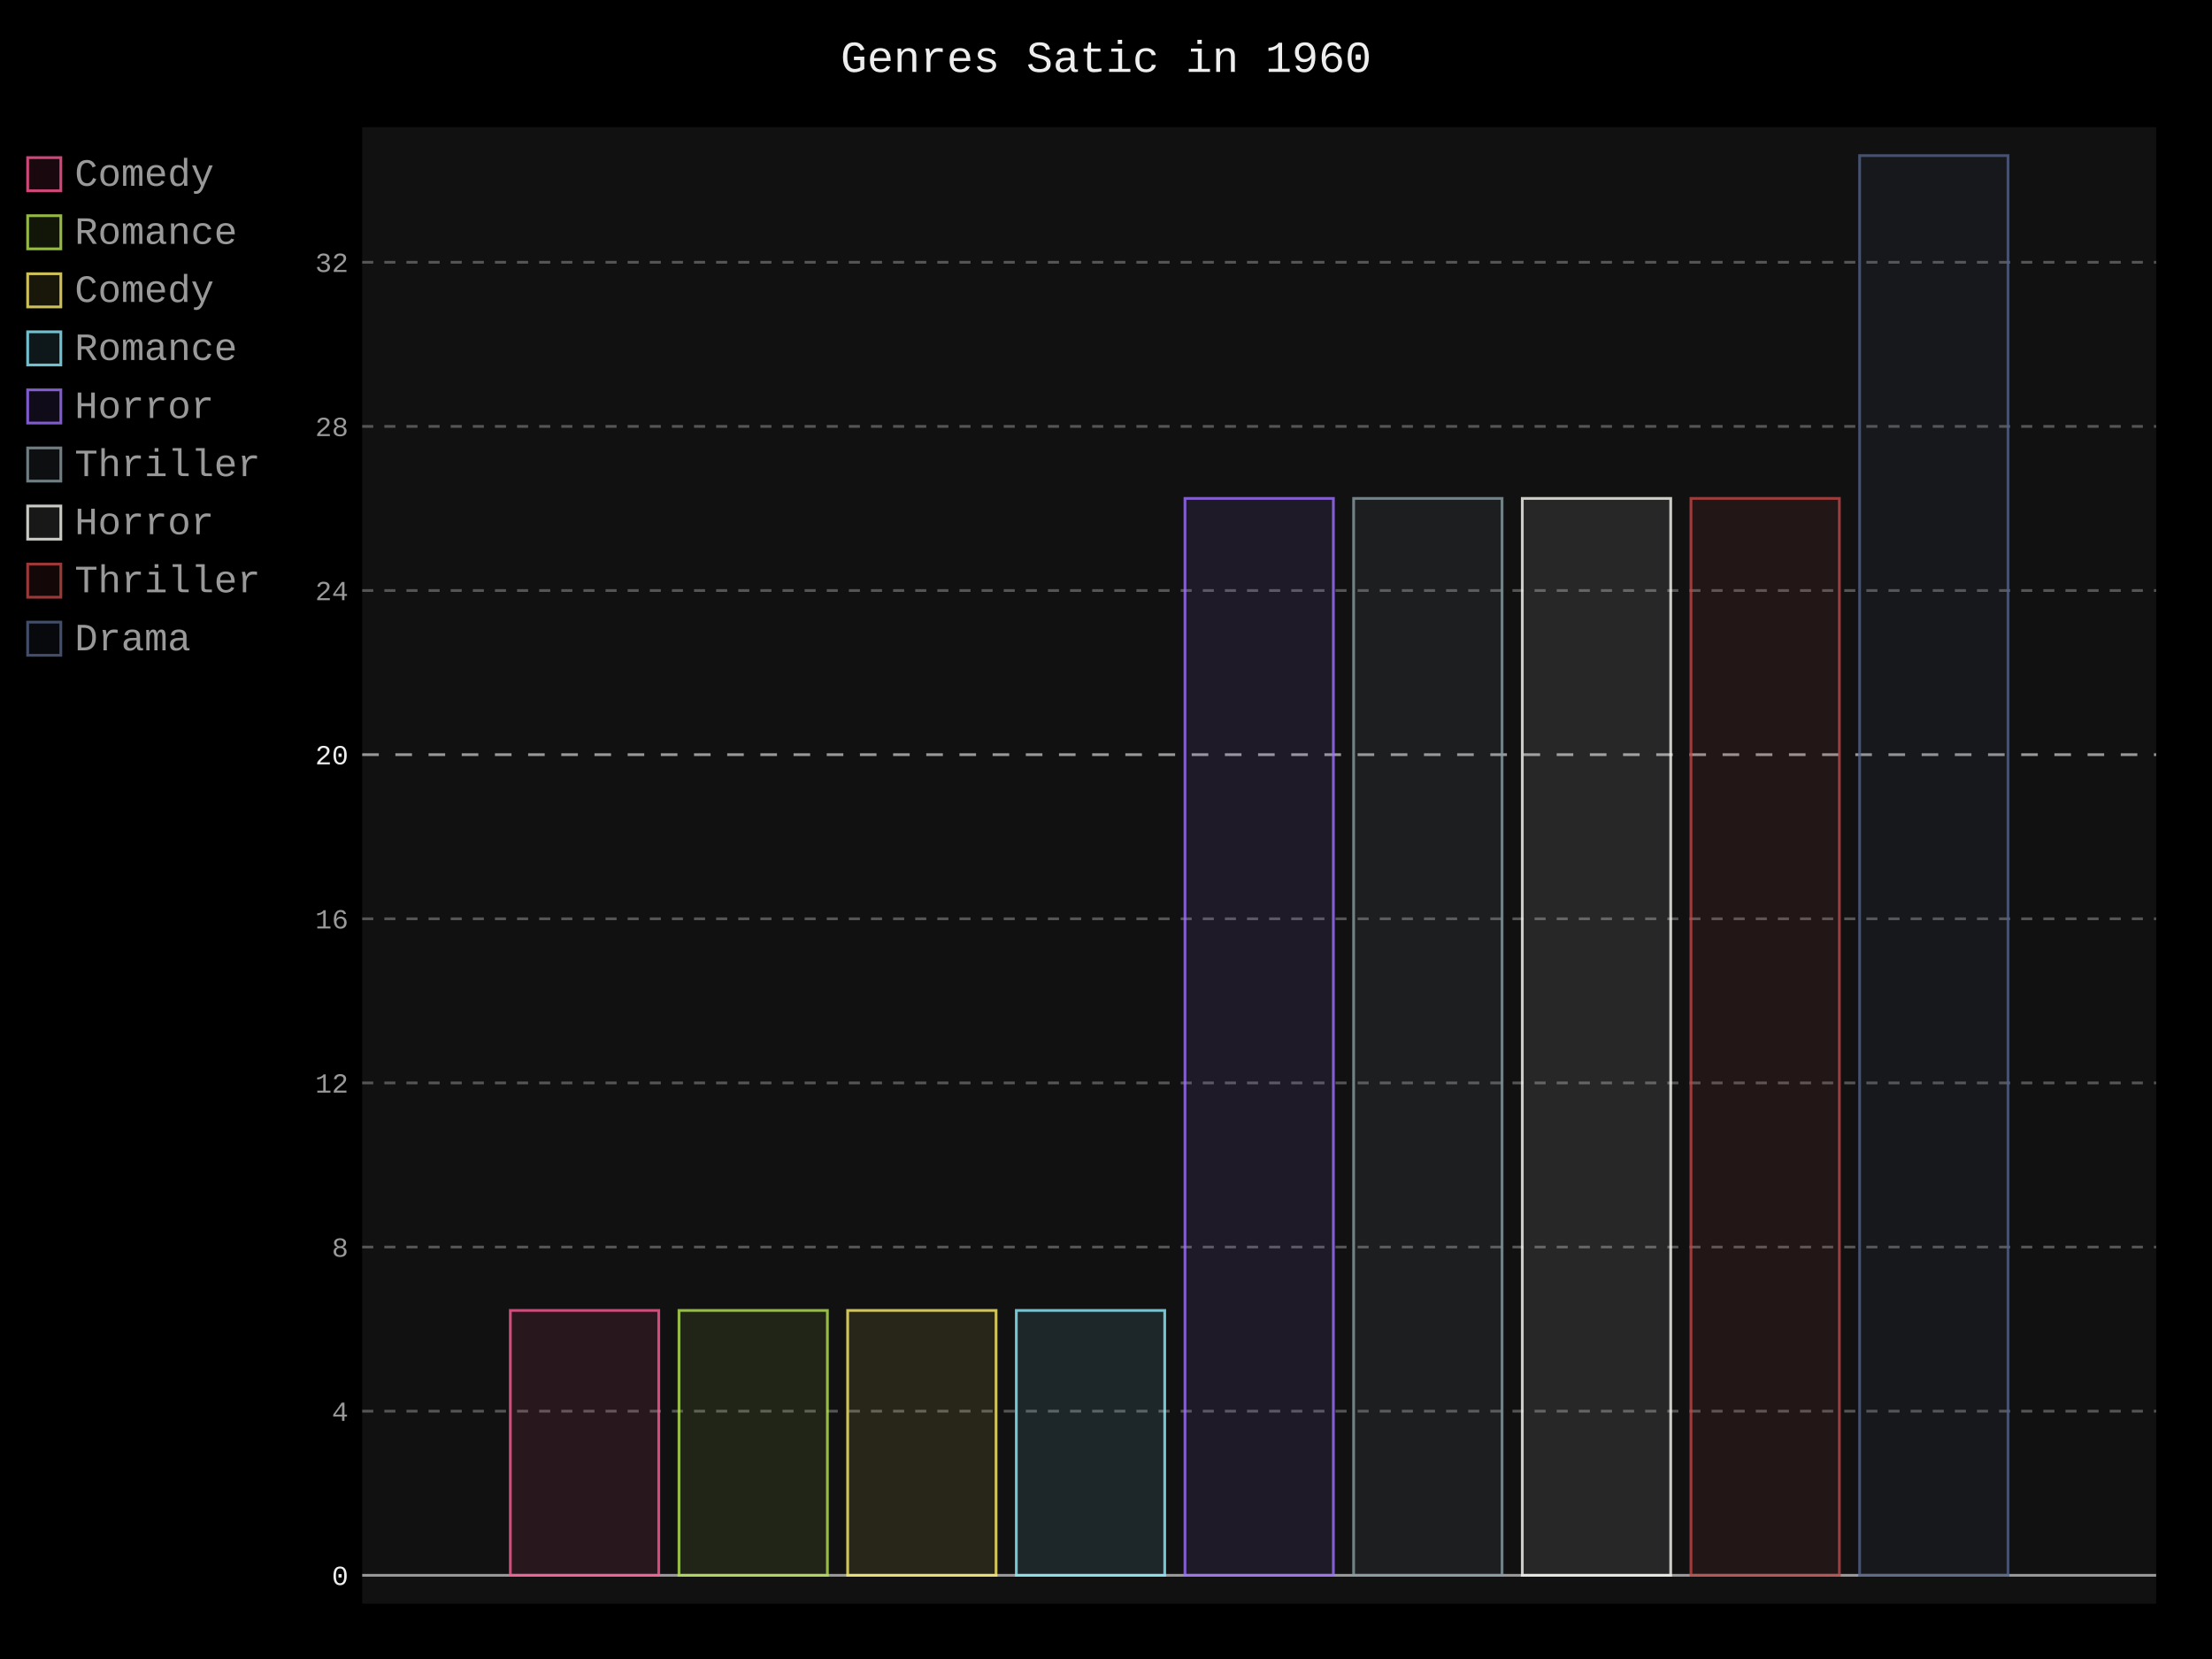
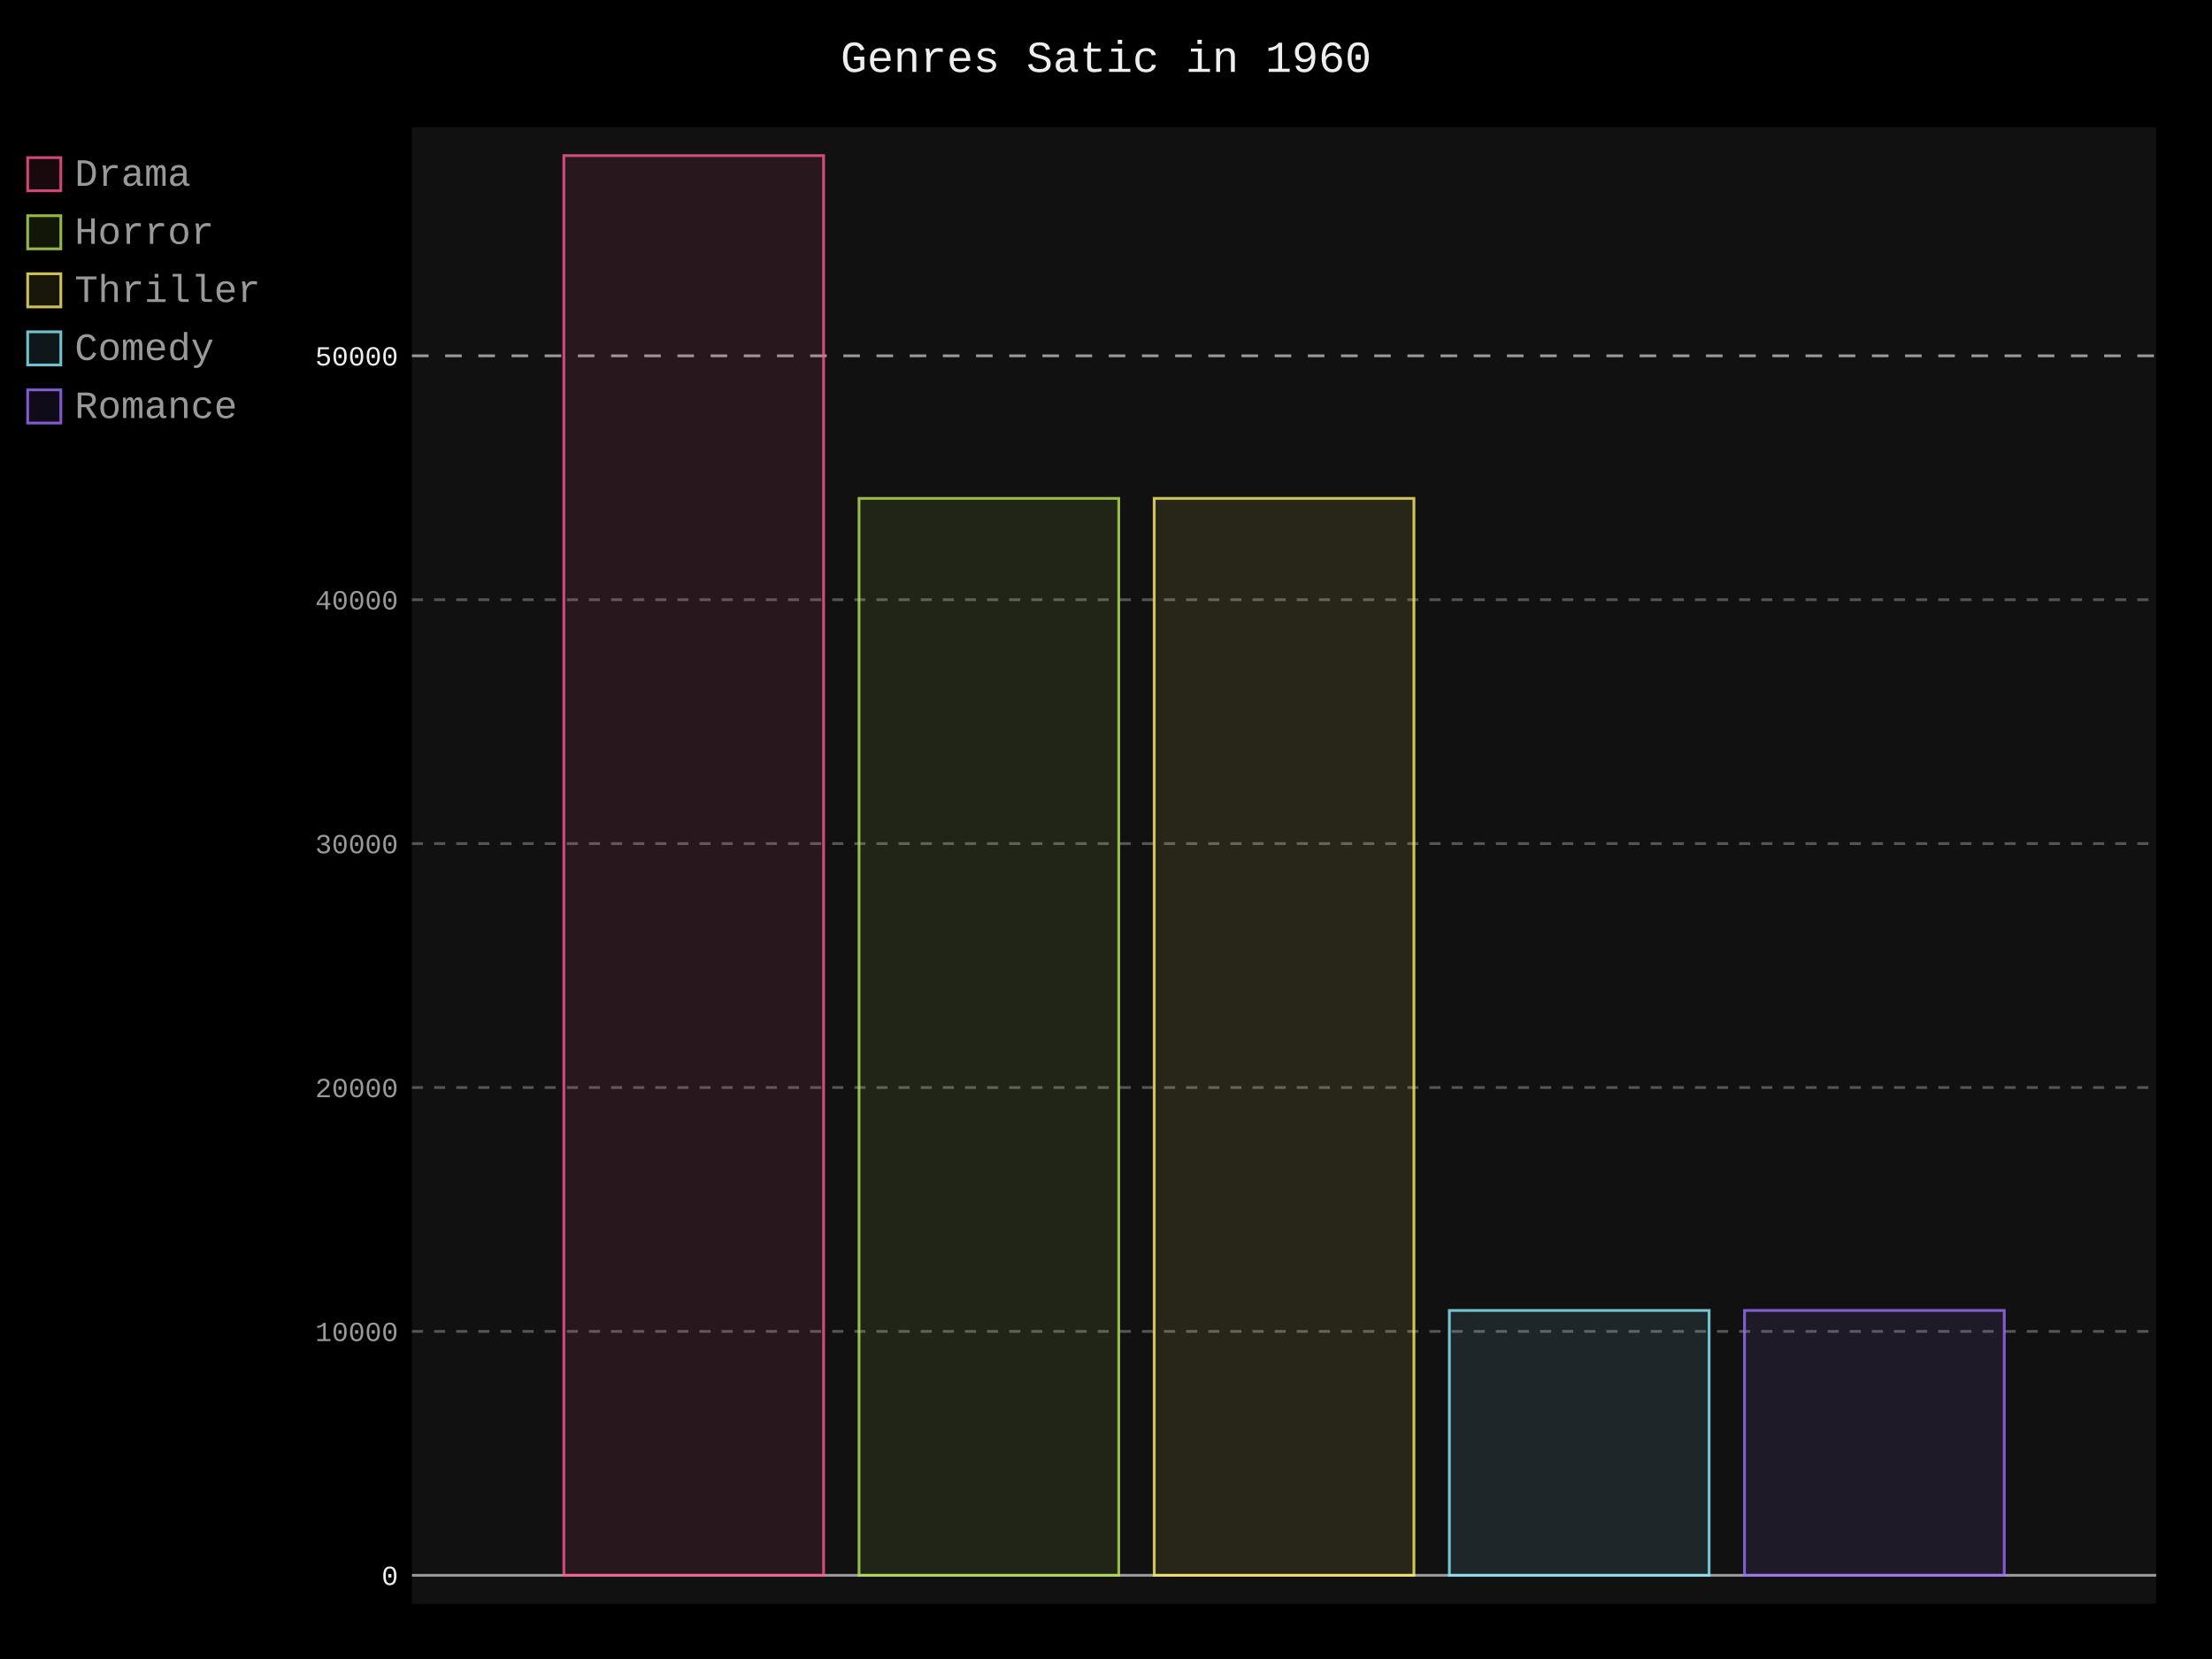
- <svg xmlns="http://www.w3.org/2000/svg" class="pygal-chart" id="chart-2260867f-5100-4485-b732-17dd644429ab" viewBox="0 0 800 600">
+ <svg xmlns="http://www.w3.org/2000/svg" class="pygal-chart" id="chart-4fc7be03-99d4-45f8-9e34-535110601f84" viewBox="0 0 800 600">
  <defs>
-     <style type="text/css">#chart-2260867f-5100-4485-b732-17dd644429ab{-webkit-user-select:none;-webkit-font-smoothing:antialiased;font-family:Consolas,"Liberation Mono",Menlo,Courier,monospace}#chart-2260867f-5100-4485-b732-17dd644429ab .title{font-family:Consolas,"Liberation Mono",Menlo,Courier,monospace;font-size:16px}#chart-2260867f-5100-4485-b732-17dd644429ab .legends .legend text{font-family:Consolas,"Liberation Mono",Menlo,Courier,monospace;font-size:14px}#chart-2260867f-5100-4485-b732-17dd644429ab .axis text{font-family:Consolas,"Liberation Mono",Menlo,Courier,monospace;font-size:10px}#chart-2260867f-5100-4485-b732-17dd644429ab .axis text.major{font-family:Consolas,"Liberation Mono",Menlo,Courier,monospace;font-size:10px}#chart-2260867f-5100-4485-b732-17dd644429ab .text-overlay text.value{font-family:Consolas,"Liberation Mono",Menlo,Courier,monospace;font-size:16px}#chart-2260867f-5100-4485-b732-17dd644429ab .text-overlay text.label{font-family:Consolas,"Liberation Mono",Menlo,Courier,monospace;font-size:10px}#chart-2260867f-5100-4485-b732-17dd644429ab .tooltip{font-family:Consolas,"Liberation Mono",Menlo,Courier,monospace;font-size:14px}#chart-2260867f-5100-4485-b732-17dd644429ab text.no_data{font-family:Consolas,"Liberation Mono",Menlo,Courier,monospace;font-size:64px}
- #chart-2260867f-5100-4485-b732-17dd644429ab{background-color:black}#chart-2260867f-5100-4485-b732-17dd644429ab path,#chart-2260867f-5100-4485-b732-17dd644429ab line,#chart-2260867f-5100-4485-b732-17dd644429ab rect,#chart-2260867f-5100-4485-b732-17dd644429ab circle{-webkit-transition:1s ease-out;-moz-transition:1s ease-out;transition:1s ease-out}#chart-2260867f-5100-4485-b732-17dd644429ab .graph &gt; .background{fill:black}#chart-2260867f-5100-4485-b732-17dd644429ab .plot &gt; .background{fill:#111}#chart-2260867f-5100-4485-b732-17dd644429ab .graph{fill:#999}#chart-2260867f-5100-4485-b732-17dd644429ab text.no_data{fill:#eee}#chart-2260867f-5100-4485-b732-17dd644429ab .title{fill:#eee}#chart-2260867f-5100-4485-b732-17dd644429ab .legends .legend text{fill:#999}#chart-2260867f-5100-4485-b732-17dd644429ab .legends .legend:hover text{fill:#eee}#chart-2260867f-5100-4485-b732-17dd644429ab .axis .line{stroke:#eee}#chart-2260867f-5100-4485-b732-17dd644429ab .axis .guide.line{stroke:#555}#chart-2260867f-5100-4485-b732-17dd644429ab .axis .major.line{stroke:#999}#chart-2260867f-5100-4485-b732-17dd644429ab .axis text.major{fill:#eee}#chart-2260867f-5100-4485-b732-17dd644429ab .axis.y .guides:hover .guide.line,#chart-2260867f-5100-4485-b732-17dd644429ab .line-graph .axis.x .guides:hover .guide.line,#chart-2260867f-5100-4485-b732-17dd644429ab .stackedline-graph .axis.x .guides:hover .guide.line,#chart-2260867f-5100-4485-b732-17dd644429ab .xy-graph .axis.x .guides:hover .guide.line{stroke:#eee}#chart-2260867f-5100-4485-b732-17dd644429ab .axis .guides:hover text{fill:#eee}#chart-2260867f-5100-4485-b732-17dd644429ab .reactive{fill-opacity:.1;stroke-opacity:.8}#chart-2260867f-5100-4485-b732-17dd644429ab .ci{stroke:#999}#chart-2260867f-5100-4485-b732-17dd644429ab .reactive.active,#chart-2260867f-5100-4485-b732-17dd644429ab .active .reactive{fill-opacity:.75;stroke-opacity:.9;stroke-width:4}#chart-2260867f-5100-4485-b732-17dd644429ab .ci .reactive.active{stroke-width:1.5}#chart-2260867f-5100-4485-b732-17dd644429ab .series text{fill:#eee}#chart-2260867f-5100-4485-b732-17dd644429ab .tooltip rect{fill:#111;stroke:#eee;-webkit-transition:opacity 1s ease-out;-moz-transition:opacity 1s ease-out;transition:opacity 1s ease-out}#chart-2260867f-5100-4485-b732-17dd644429ab .tooltip .label{fill:#999}#chart-2260867f-5100-4485-b732-17dd644429ab .tooltip .label{fill:#999}#chart-2260867f-5100-4485-b732-17dd644429ab .tooltip .legend{font-size:.8em;fill:#555}#chart-2260867f-5100-4485-b732-17dd644429ab .tooltip .x_label{font-size:.6em;fill:#eee}#chart-2260867f-5100-4485-b732-17dd644429ab .tooltip .xlink{font-size:.5em;text-decoration:underline}#chart-2260867f-5100-4485-b732-17dd644429ab .tooltip .value{font-size:1.5em}#chart-2260867f-5100-4485-b732-17dd644429ab .bound{font-size:.5em}#chart-2260867f-5100-4485-b732-17dd644429ab .max-value{font-size:.75em;fill:#555}#chart-2260867f-5100-4485-b732-17dd644429ab .map-element{fill:#111;stroke:#555 !important}#chart-2260867f-5100-4485-b732-17dd644429ab .map-element .reactive{fill-opacity:inherit;stroke-opacity:inherit}#chart-2260867f-5100-4485-b732-17dd644429ab .color-0,#chart-2260867f-5100-4485-b732-17dd644429ab .color-0 a:visited{stroke:#ff5995;fill:#ff5995}#chart-2260867f-5100-4485-b732-17dd644429ab .color-1,#chart-2260867f-5100-4485-b732-17dd644429ab .color-1 a:visited{stroke:#b6e354;fill:#b6e354}#chart-2260867f-5100-4485-b732-17dd644429ab .color-2,#chart-2260867f-5100-4485-b732-17dd644429ab .color-2 a:visited{stroke:#feed6c;fill:#feed6c}#chart-2260867f-5100-4485-b732-17dd644429ab .color-3,#chart-2260867f-5100-4485-b732-17dd644429ab .color-3 a:visited{stroke:#8cedff;fill:#8cedff}#chart-2260867f-5100-4485-b732-17dd644429ab .color-4,#chart-2260867f-5100-4485-b732-17dd644429ab .color-4 a:visited{stroke:#9e6ffe;fill:#9e6ffe}#chart-2260867f-5100-4485-b732-17dd644429ab .color-5,#chart-2260867f-5100-4485-b732-17dd644429ab .color-5 a:visited{stroke:#899ca1;fill:#899ca1}#chart-2260867f-5100-4485-b732-17dd644429ab .color-6,#chart-2260867f-5100-4485-b732-17dd644429ab .color-6 a:visited{stroke:#f8f8f2;fill:#f8f8f2}#chart-2260867f-5100-4485-b732-17dd644429ab .color-7,#chart-2260867f-5100-4485-b732-17dd644429ab .color-7 a:visited{stroke:#bf4646;fill:#bf4646}#chart-2260867f-5100-4485-b732-17dd644429ab .color-8,#chart-2260867f-5100-4485-b732-17dd644429ab .color-8 a:visited{stroke:#516083;fill:#516083}#chart-2260867f-5100-4485-b732-17dd644429ab .text-overlay .color-0 text{fill:black}#chart-2260867f-5100-4485-b732-17dd644429ab .text-overlay .color-1 text{fill:black}#chart-2260867f-5100-4485-b732-17dd644429ab .text-overlay .color-2 text{fill:black}#chart-2260867f-5100-4485-b732-17dd644429ab .text-overlay .color-3 text{fill:black}#chart-2260867f-5100-4485-b732-17dd644429ab .text-overlay .color-4 text{fill:black}#chart-2260867f-5100-4485-b732-17dd644429ab .text-overlay .color-5 text{fill:black}#chart-2260867f-5100-4485-b732-17dd644429ab .text-overlay .color-6 text{fill:black}#chart-2260867f-5100-4485-b732-17dd644429ab .text-overlay .color-7 text{fill:black}#chart-2260867f-5100-4485-b732-17dd644429ab .text-overlay .color-8 text{fill:black}
- #chart-2260867f-5100-4485-b732-17dd644429ab text.no_data{text-anchor:middle}#chart-2260867f-5100-4485-b732-17dd644429ab .guide.line{fill:none}#chart-2260867f-5100-4485-b732-17dd644429ab .centered{text-anchor:middle}#chart-2260867f-5100-4485-b732-17dd644429ab .title{text-anchor:middle}#chart-2260867f-5100-4485-b732-17dd644429ab .legends .legend text{fill-opacity:1}#chart-2260867f-5100-4485-b732-17dd644429ab .axis.x text{text-anchor:middle}#chart-2260867f-5100-4485-b732-17dd644429ab .axis.x:not(.web) text[transform]{text-anchor:start}#chart-2260867f-5100-4485-b732-17dd644429ab .axis.x:not(.web) text[transform].backwards{text-anchor:end}#chart-2260867f-5100-4485-b732-17dd644429ab .axis.y text{text-anchor:end}#chart-2260867f-5100-4485-b732-17dd644429ab .axis.y text[transform].backwards{text-anchor:start}#chart-2260867f-5100-4485-b732-17dd644429ab .axis.y2 text{text-anchor:start}#chart-2260867f-5100-4485-b732-17dd644429ab .axis.y2 text[transform].backwards{text-anchor:end}#chart-2260867f-5100-4485-b732-17dd644429ab .axis .guide.line{stroke-dasharray:4,4}#chart-2260867f-5100-4485-b732-17dd644429ab .axis .major.guide.line{stroke-dasharray:6,6}#chart-2260867f-5100-4485-b732-17dd644429ab .horizontal .axis.y .guide.line,#chart-2260867f-5100-4485-b732-17dd644429ab .horizontal .axis.y2 .guide.line,#chart-2260867f-5100-4485-b732-17dd644429ab .vertical .axis.x .guide.line{opacity:0}#chart-2260867f-5100-4485-b732-17dd644429ab .horizontal .axis.always_show .guide.line,#chart-2260867f-5100-4485-b732-17dd644429ab .vertical .axis.always_show .guide.line{opacity:1 !important}#chart-2260867f-5100-4485-b732-17dd644429ab .axis.y .guides:hover .guide.line,#chart-2260867f-5100-4485-b732-17dd644429ab .axis.y2 .guides:hover .guide.line,#chart-2260867f-5100-4485-b732-17dd644429ab .axis.x .guides:hover .guide.line{opacity:1}#chart-2260867f-5100-4485-b732-17dd644429ab .axis .guides:hover text{opacity:1}#chart-2260867f-5100-4485-b732-17dd644429ab .nofill{fill:none}#chart-2260867f-5100-4485-b732-17dd644429ab .subtle-fill{fill-opacity:.2}#chart-2260867f-5100-4485-b732-17dd644429ab .dot{stroke-width:1px;fill-opacity:1}#chart-2260867f-5100-4485-b732-17dd644429ab .dot.active{stroke-width:5px}#chart-2260867f-5100-4485-b732-17dd644429ab .dot.negative{fill:transparent}#chart-2260867f-5100-4485-b732-17dd644429ab text,#chart-2260867f-5100-4485-b732-17dd644429ab tspan{stroke:none !important}#chart-2260867f-5100-4485-b732-17dd644429ab .series text.active{opacity:1}#chart-2260867f-5100-4485-b732-17dd644429ab .tooltip rect{fill-opacity:.95;stroke-width:.5}#chart-2260867f-5100-4485-b732-17dd644429ab .tooltip text{fill-opacity:1}#chart-2260867f-5100-4485-b732-17dd644429ab .showable{visibility:hidden}#chart-2260867f-5100-4485-b732-17dd644429ab .showable.shown{visibility:visible}#chart-2260867f-5100-4485-b732-17dd644429ab .gauge-background{fill:rgba(229,229,229,1);stroke:none}#chart-2260867f-5100-4485-b732-17dd644429ab .bg-lines{stroke:black;stroke-width:2px}</style>
+     <style type="text/css">#chart-4fc7be03-99d4-45f8-9e34-535110601f84{-webkit-user-select:none;-webkit-font-smoothing:antialiased;font-family:Consolas,"Liberation Mono",Menlo,Courier,monospace}#chart-4fc7be03-99d4-45f8-9e34-535110601f84 .title{font-family:Consolas,"Liberation Mono",Menlo,Courier,monospace;font-size:16px}#chart-4fc7be03-99d4-45f8-9e34-535110601f84 .legends .legend text{font-family:Consolas,"Liberation Mono",Menlo,Courier,monospace;font-size:14px}#chart-4fc7be03-99d4-45f8-9e34-535110601f84 .axis text{font-family:Consolas,"Liberation Mono",Menlo,Courier,monospace;font-size:10px}#chart-4fc7be03-99d4-45f8-9e34-535110601f84 .axis text.major{font-family:Consolas,"Liberation Mono",Menlo,Courier,monospace;font-size:10px}#chart-4fc7be03-99d4-45f8-9e34-535110601f84 .text-overlay text.value{font-family:Consolas,"Liberation Mono",Menlo,Courier,monospace;font-size:16px}#chart-4fc7be03-99d4-45f8-9e34-535110601f84 .text-overlay text.label{font-family:Consolas,"Liberation Mono",Menlo,Courier,monospace;font-size:10px}#chart-4fc7be03-99d4-45f8-9e34-535110601f84 .tooltip{font-family:Consolas,"Liberation Mono",Menlo,Courier,monospace;font-size:14px}#chart-4fc7be03-99d4-45f8-9e34-535110601f84 text.no_data{font-family:Consolas,"Liberation Mono",Menlo,Courier,monospace;font-size:64px}
+ #chart-4fc7be03-99d4-45f8-9e34-535110601f84{background-color:black}#chart-4fc7be03-99d4-45f8-9e34-535110601f84 path,#chart-4fc7be03-99d4-45f8-9e34-535110601f84 line,#chart-4fc7be03-99d4-45f8-9e34-535110601f84 rect,#chart-4fc7be03-99d4-45f8-9e34-535110601f84 circle{-webkit-transition:1s ease-out;-moz-transition:1s ease-out;transition:1s ease-out}#chart-4fc7be03-99d4-45f8-9e34-535110601f84 .graph &gt; .background{fill:black}#chart-4fc7be03-99d4-45f8-9e34-535110601f84 .plot &gt; .background{fill:#111}#chart-4fc7be03-99d4-45f8-9e34-535110601f84 .graph{fill:#999}#chart-4fc7be03-99d4-45f8-9e34-535110601f84 text.no_data{fill:#eee}#chart-4fc7be03-99d4-45f8-9e34-535110601f84 .title{fill:#eee}#chart-4fc7be03-99d4-45f8-9e34-535110601f84 .legends .legend text{fill:#999}#chart-4fc7be03-99d4-45f8-9e34-535110601f84 .legends .legend:hover text{fill:#eee}#chart-4fc7be03-99d4-45f8-9e34-535110601f84 .axis .line{stroke:#eee}#chart-4fc7be03-99d4-45f8-9e34-535110601f84 .axis .guide.line{stroke:#555}#chart-4fc7be03-99d4-45f8-9e34-535110601f84 .axis .major.line{stroke:#999}#chart-4fc7be03-99d4-45f8-9e34-535110601f84 .axis text.major{fill:#eee}#chart-4fc7be03-99d4-45f8-9e34-535110601f84 .axis.y .guides:hover .guide.line,#chart-4fc7be03-99d4-45f8-9e34-535110601f84 .line-graph .axis.x .guides:hover .guide.line,#chart-4fc7be03-99d4-45f8-9e34-535110601f84 .stackedline-graph .axis.x .guides:hover .guide.line,#chart-4fc7be03-99d4-45f8-9e34-535110601f84 .xy-graph .axis.x .guides:hover .guide.line{stroke:#eee}#chart-4fc7be03-99d4-45f8-9e34-535110601f84 .axis .guides:hover text{fill:#eee}#chart-4fc7be03-99d4-45f8-9e34-535110601f84 .reactive{fill-opacity:.1;stroke-opacity:.8}#chart-4fc7be03-99d4-45f8-9e34-535110601f84 .ci{stroke:#999}#chart-4fc7be03-99d4-45f8-9e34-535110601f84 .reactive.active,#chart-4fc7be03-99d4-45f8-9e34-535110601f84 .active .reactive{fill-opacity:.75;stroke-opacity:.9;stroke-width:4}#chart-4fc7be03-99d4-45f8-9e34-535110601f84 .ci .reactive.active{stroke-width:1.5}#chart-4fc7be03-99d4-45f8-9e34-535110601f84 .series text{fill:#eee}#chart-4fc7be03-99d4-45f8-9e34-535110601f84 .tooltip rect{fill:#111;stroke:#eee;-webkit-transition:opacity 1s ease-out;-moz-transition:opacity 1s ease-out;transition:opacity 1s ease-out}#chart-4fc7be03-99d4-45f8-9e34-535110601f84 .tooltip .label{fill:#999}#chart-4fc7be03-99d4-45f8-9e34-535110601f84 .tooltip .label{fill:#999}#chart-4fc7be03-99d4-45f8-9e34-535110601f84 .tooltip .legend{font-size:.8em;fill:#555}#chart-4fc7be03-99d4-45f8-9e34-535110601f84 .tooltip .x_label{font-size:.6em;fill:#eee}#chart-4fc7be03-99d4-45f8-9e34-535110601f84 .tooltip .xlink{font-size:.5em;text-decoration:underline}#chart-4fc7be03-99d4-45f8-9e34-535110601f84 .tooltip .value{font-size:1.5em}#chart-4fc7be03-99d4-45f8-9e34-535110601f84 .bound{font-size:.5em}#chart-4fc7be03-99d4-45f8-9e34-535110601f84 .max-value{font-size:.75em;fill:#555}#chart-4fc7be03-99d4-45f8-9e34-535110601f84 .map-element{fill:#111;stroke:#555 !important}#chart-4fc7be03-99d4-45f8-9e34-535110601f84 .map-element .reactive{fill-opacity:inherit;stroke-opacity:inherit}#chart-4fc7be03-99d4-45f8-9e34-535110601f84 .color-0,#chart-4fc7be03-99d4-45f8-9e34-535110601f84 .color-0 a:visited{stroke:#ff5995;fill:#ff5995}#chart-4fc7be03-99d4-45f8-9e34-535110601f84 .color-1,#chart-4fc7be03-99d4-45f8-9e34-535110601f84 .color-1 a:visited{stroke:#b6e354;fill:#b6e354}#chart-4fc7be03-99d4-45f8-9e34-535110601f84 .color-2,#chart-4fc7be03-99d4-45f8-9e34-535110601f84 .color-2 a:visited{stroke:#feed6c;fill:#feed6c}#chart-4fc7be03-99d4-45f8-9e34-535110601f84 .color-3,#chart-4fc7be03-99d4-45f8-9e34-535110601f84 .color-3 a:visited{stroke:#8cedff;fill:#8cedff}#chart-4fc7be03-99d4-45f8-9e34-535110601f84 .color-4,#chart-4fc7be03-99d4-45f8-9e34-535110601f84 .color-4 a:visited{stroke:#9e6ffe;fill:#9e6ffe}#chart-4fc7be03-99d4-45f8-9e34-535110601f84 .text-overlay .color-0 text{fill:black}#chart-4fc7be03-99d4-45f8-9e34-535110601f84 .text-overlay .color-1 text{fill:black}#chart-4fc7be03-99d4-45f8-9e34-535110601f84 .text-overlay .color-2 text{fill:black}#chart-4fc7be03-99d4-45f8-9e34-535110601f84 .text-overlay .color-3 text{fill:black}#chart-4fc7be03-99d4-45f8-9e34-535110601f84 .text-overlay .color-4 text{fill:black}
+ #chart-4fc7be03-99d4-45f8-9e34-535110601f84 text.no_data{text-anchor:middle}#chart-4fc7be03-99d4-45f8-9e34-535110601f84 .guide.line{fill:none}#chart-4fc7be03-99d4-45f8-9e34-535110601f84 .centered{text-anchor:middle}#chart-4fc7be03-99d4-45f8-9e34-535110601f84 .title{text-anchor:middle}#chart-4fc7be03-99d4-45f8-9e34-535110601f84 .legends .legend text{fill-opacity:1}#chart-4fc7be03-99d4-45f8-9e34-535110601f84 .axis.x text{text-anchor:middle}#chart-4fc7be03-99d4-45f8-9e34-535110601f84 .axis.x:not(.web) text[transform]{text-anchor:start}#chart-4fc7be03-99d4-45f8-9e34-535110601f84 .axis.x:not(.web) text[transform].backwards{text-anchor:end}#chart-4fc7be03-99d4-45f8-9e34-535110601f84 .axis.y text{text-anchor:end}#chart-4fc7be03-99d4-45f8-9e34-535110601f84 .axis.y text[transform].backwards{text-anchor:start}#chart-4fc7be03-99d4-45f8-9e34-535110601f84 .axis.y2 text{text-anchor:start}#chart-4fc7be03-99d4-45f8-9e34-535110601f84 .axis.y2 text[transform].backwards{text-anchor:end}#chart-4fc7be03-99d4-45f8-9e34-535110601f84 .axis .guide.line{stroke-dasharray:4,4}#chart-4fc7be03-99d4-45f8-9e34-535110601f84 .axis .major.guide.line{stroke-dasharray:6,6}#chart-4fc7be03-99d4-45f8-9e34-535110601f84 .horizontal .axis.y .guide.line,#chart-4fc7be03-99d4-45f8-9e34-535110601f84 .horizontal .axis.y2 .guide.line,#chart-4fc7be03-99d4-45f8-9e34-535110601f84 .vertical .axis.x .guide.line{opacity:0}#chart-4fc7be03-99d4-45f8-9e34-535110601f84 .horizontal .axis.always_show .guide.line,#chart-4fc7be03-99d4-45f8-9e34-535110601f84 .vertical .axis.always_show .guide.line{opacity:1 !important}#chart-4fc7be03-99d4-45f8-9e34-535110601f84 .axis.y .guides:hover .guide.line,#chart-4fc7be03-99d4-45f8-9e34-535110601f84 .axis.y2 .guides:hover .guide.line,#chart-4fc7be03-99d4-45f8-9e34-535110601f84 .axis.x .guides:hover .guide.line{opacity:1}#chart-4fc7be03-99d4-45f8-9e34-535110601f84 .axis .guides:hover text{opacity:1}#chart-4fc7be03-99d4-45f8-9e34-535110601f84 .nofill{fill:none}#chart-4fc7be03-99d4-45f8-9e34-535110601f84 .subtle-fill{fill-opacity:.2}#chart-4fc7be03-99d4-45f8-9e34-535110601f84 .dot{stroke-width:1px;fill-opacity:1}#chart-4fc7be03-99d4-45f8-9e34-535110601f84 .dot.active{stroke-width:5px}#chart-4fc7be03-99d4-45f8-9e34-535110601f84 .dot.negative{fill:transparent}#chart-4fc7be03-99d4-45f8-9e34-535110601f84 text,#chart-4fc7be03-99d4-45f8-9e34-535110601f84 tspan{stroke:none !important}#chart-4fc7be03-99d4-45f8-9e34-535110601f84 .series text.active{opacity:1}#chart-4fc7be03-99d4-45f8-9e34-535110601f84 .tooltip rect{fill-opacity:.95;stroke-width:.5}#chart-4fc7be03-99d4-45f8-9e34-535110601f84 .tooltip text{fill-opacity:1}#chart-4fc7be03-99d4-45f8-9e34-535110601f84 .showable{visibility:hidden}#chart-4fc7be03-99d4-45f8-9e34-535110601f84 .showable.shown{visibility:visible}#chart-4fc7be03-99d4-45f8-9e34-535110601f84 .gauge-background{fill:rgba(229,229,229,1);stroke:none}#chart-4fc7be03-99d4-45f8-9e34-535110601f84 .bg-lines{stroke:black;stroke-width:2px}</style>
  </defs>
  <g class="graph bar-graph vertical">
    <rect class="background" height="600" width="800" x="0" y="0" />
-     <g class="plot" transform="translate(131, 46)">
-       <rect class="background" height="534" width="648.8" x="0" y="0" />
+     <g class="plot" transform="translate(149, 46)">
+       <rect class="background" height="534" width="630.8" x="0" y="0" />
      <g class="axis y always_show">
        <g class="guides">
-           <path class="axis major line" d="M0 523.731 h648.8" />
+           <path class="axis major line" d="M0 523.731 h630.8" />
          <text class="major" x="-5" y="527.231">0</text>
        </g>
        <g class="guides">
-           <path class="guide line" d="M0 464.371 h648.8" />
-           <text class="" x="-5" y="467.871">4</text>
+           <path class="guide line" d="M0 435.521 h630.8" />
+           <text class="" x="-5" y="439.021">10000</text>
        </g>
        <g class="guides">
-           <path class="guide line" d="M0 405.011 h648.8" />
-           <text class="" x="-5" y="408.511">8</text>
+           <path class="guide line" d="M0 347.312 h630.8" />
+           <text class="" x="-5" y="350.812">20000</text>
        </g>
        <g class="guides">
-           <path class="guide line" d="M0 345.652 h648.8" />
-           <text class="" x="-5" y="349.152">12</text>
+           <path class="guide line" d="M0 259.103 h630.8" />
+           <text class="" x="-5" y="262.603">30000</text>
        </g>
        <g class="guides">
-           <path class="guide line" d="M0 286.292 h648.8" />
-           <text class="" x="-5" y="289.792">16</text>
+           <path class="guide line" d="M0 170.893 h630.8" />
+           <text class="" x="-5" y="174.393">40000</text>
        </g>
        <g class="guides">
-           <path class="major guide line" d="M0 226.932 h648.8" />
-           <text class="major" x="-5" y="230.432">20</text>
-         </g>
-         <g class="guides">
-           <path class="guide line" d="M0 167.572 h648.8" />
-           <text class="" x="-5" y="171.072">24</text>
-         </g>
-         <g class="guides">
-           <path class="guide line" d="M0 108.213 h648.8" />
-           <text class="" x="-5" y="111.713">28</text>
-         </g>
-         <g class="guides">
-           <path class="guide line" d="M0 48.853 h648.8" />
-           <text class="" x="-5" y="52.353">32</text>
+           <path class="major guide line" d="M0 82.684 h630.8" />
+           <text class="major" x="-5" y="86.184">50000</text>
        </g>
      </g>
      <g class="series serie-0 color-0">
        <g class="bars">
          <g class="bar">
-             <rect class="rect reactive tooltip-trigger" height="95.792" rx="0" ry="0" width="53.678" x="53.568" y="427.939" />
+             <rect class="rect reactive tooltip-trigger" height="513.462" rx="0" ry="0" width="93.941" x="54.928" y="10.269" />
          </g>
        </g>
      </g>
      <g class="series serie-1 color-1">
        <g class="bars">
          <g class="bar">
-             <rect class="rect reactive tooltip-trigger" height="95.792" rx="0" ry="0" width="53.678" x="114.566" y="427.939" />
+             <rect class="rect reactive tooltip-trigger" height="389.485" rx="0" ry="0" width="93.941" x="161.679" y="134.246" />
          </g>
        </g>
      </g>
      <g class="series serie-2 color-2">
        <g class="bars">
          <g class="bar">
-             <rect class="rect reactive tooltip-trigger" height="95.792" rx="0" ry="0" width="53.678" x="175.564" y="427.939" />
+             <rect class="rect reactive tooltip-trigger" height="389.485" rx="0" ry="0" width="93.941" x="268.43" y="134.246" />
          </g>
        </g>
      </g>
      <g class="series serie-3 color-3">
        <g class="bars">
          <g class="bar">
-             <rect class="rect reactive tooltip-trigger" height="95.792" rx="0" ry="0" width="53.678" x="236.562" y="427.939" />
+             <rect class="rect reactive tooltip-trigger" height="95.791" rx="0" ry="0" width="93.941" x="375.18" y="427.94" />
          </g>
        </g>
      </g>
      <g class="series serie-4 color-4">
        <g class="bars">
          <g class="bar">
-             <rect class="rect reactive tooltip-trigger" height="389.474" rx="0" ry="0" width="53.678" x="297.561" y="134.257" />
-           </g>
-         </g>
-       </g>
-       <g class="series serie-5 color-5">
-         <g class="bars">
-           <g class="bar">
-             <rect class="rect reactive tooltip-trigger" height="389.474" rx="0" ry="0" width="53.678" x="358.559" y="134.257" />
-           </g>
-         </g>
-       </g>
-       <g class="series serie-6 color-6">
-         <g class="bars">
-           <g class="bar">
-             <rect class="rect reactive tooltip-trigger" height="389.474" rx="0" ry="0" width="53.678" x="419.557" y="134.257" />
-           </g>
-         </g>
-       </g>
-       <g class="series serie-7 color-7">
-         <g class="bars">
-           <g class="bar">
-             <rect class="rect reactive tooltip-trigger" height="389.474" rx="0" ry="0" width="53.678" x="480.556" y="134.257" />
-           </g>
-         </g>
-       </g>
-       <g class="series serie-8 color-8">
-         <g class="bars">
-           <g class="bar">
-             <rect class="rect reactive tooltip-trigger" height="513.462" rx="0" ry="0" width="53.678" x="541.554" y="10.269" />
+             <rect class="rect reactive tooltip-trigger" height="95.791" rx="0" ry="0" width="93.941" x="481.931" y="427.94" />
          </g>
        </g>
      </g>
    </g>
    <g class="titles">
      <text class="title plot_title" x="400.0" y="26">Genres Satic in 1960</text>
    </g>
-     <g class="plot overlay" transform="translate(131, 46)">
+     <g class="plot overlay" transform="translate(149, 46)">
      <g class="series serie-0 color-0" />
      <g class="series serie-1 color-1" />
      <g class="series serie-2 color-2" />
      <g class="series serie-3 color-3" />
      <g class="series serie-4 color-4" />
-       <g class="series serie-5 color-5" />
-       <g class="series serie-6 color-6" />
-       <g class="series serie-7 color-7" />
-       <g class="series serie-8 color-8" />
    </g>
-     <g class="plot text-overlay" transform="translate(131, 46)">
+     <g class="plot text-overlay" transform="translate(149, 46)">
      <g class="series serie-0 color-0" />
      <g class="series serie-1 color-1" />
      <g class="series serie-2 color-2" />
      <g class="series serie-3 color-3" />
      <g class="series serie-4 color-4" />
-       <g class="series serie-5 color-5" />
-       <g class="series serie-6 color-6" />
-       <g class="series serie-7 color-7" />
-       <g class="series serie-8 color-8" />
    </g>
-     <g class="plot tooltip-overlay" transform="translate(131, 46)">
+     <g class="plot tooltip-overlay" transform="translate(149, 46)">
      <g class="tooltip" style="opacity: 0" transform="translate(0 0)">
        <rect class="tooltip-box" height="0" rx="0" ry="0" width="0" />
        <g class="text" />
      </g>
    </g>
    <g class="legends" transform="translate(10, 56)">
      <g class="legend reactive activate-serie" id="activate-serie-0">
        <rect class="color-0 reactive" height="12" width="12" x="0.0" y="1.0" />
-         <text x="17.0" y="11.2">Comedy</text>
+         <text x="17.0" y="11.2">Drama</text>
      </g>
      <g class="legend reactive activate-serie" id="activate-serie-1">
        <rect class="color-1 reactive" height="12" width="12" x="0.0" y="22.0" />
-         <text x="17.0" y="32.2">Romance</text>
+         <text x="17.0" y="32.2">Horror</text>
      </g>
      <g class="legend reactive activate-serie" id="activate-serie-2">
        <rect class="color-2 reactive" height="12" width="12" x="0.0" y="43.0" />
-         <text x="17.0" y="53.2">Comedy</text>
+         <text x="17.0" y="53.2">Thriller</text>
      </g>
      <g class="legend reactive activate-serie" id="activate-serie-3">
        <rect class="color-3 reactive" height="12" width="12" x="0.0" y="64.0" />
-         <text x="17.0" y="74.2">Romance</text>
+         <text x="17.0" y="74.2">Comedy</text>
      </g>
      <g class="legend reactive activate-serie" id="activate-serie-4">
        <rect class="color-4 reactive" height="12" width="12" x="0.0" y="85.0" />
-         <text x="17.0" y="95.2">Horror</text>
-       </g>
-       <g class="legend reactive activate-serie" id="activate-serie-5">
-         <rect class="color-5 reactive" height="12" width="12" x="0.0" y="106.0" />
-         <text x="17.0" y="116.2">Thriller</text>
-       </g>
-       <g class="legend reactive activate-serie" id="activate-serie-6">
-         <rect class="color-6 reactive" height="12" width="12" x="0.0" y="127.0" />
-         <text x="17.0" y="137.2">Horror</text>
-       </g>
-       <g class="legend reactive activate-serie" id="activate-serie-7">
-         <rect class="color-7 reactive" height="12" width="12" x="0.0" y="148.0" />
-         <text x="17.0" y="158.2">Thriller</text>
-       </g>
-       <g class="legend reactive activate-serie" id="activate-serie-8">
-         <rect class="color-8 reactive" height="12" width="12" x="0.0" y="169.0" />
-         <text x="17.0" y="179.2">Drama</text>
+         <text x="17.0" y="95.2">Romance</text>
      </g>
    </g>
    <g class="legends" transform="translate(790, 56)" />
  </g>
</svg>
